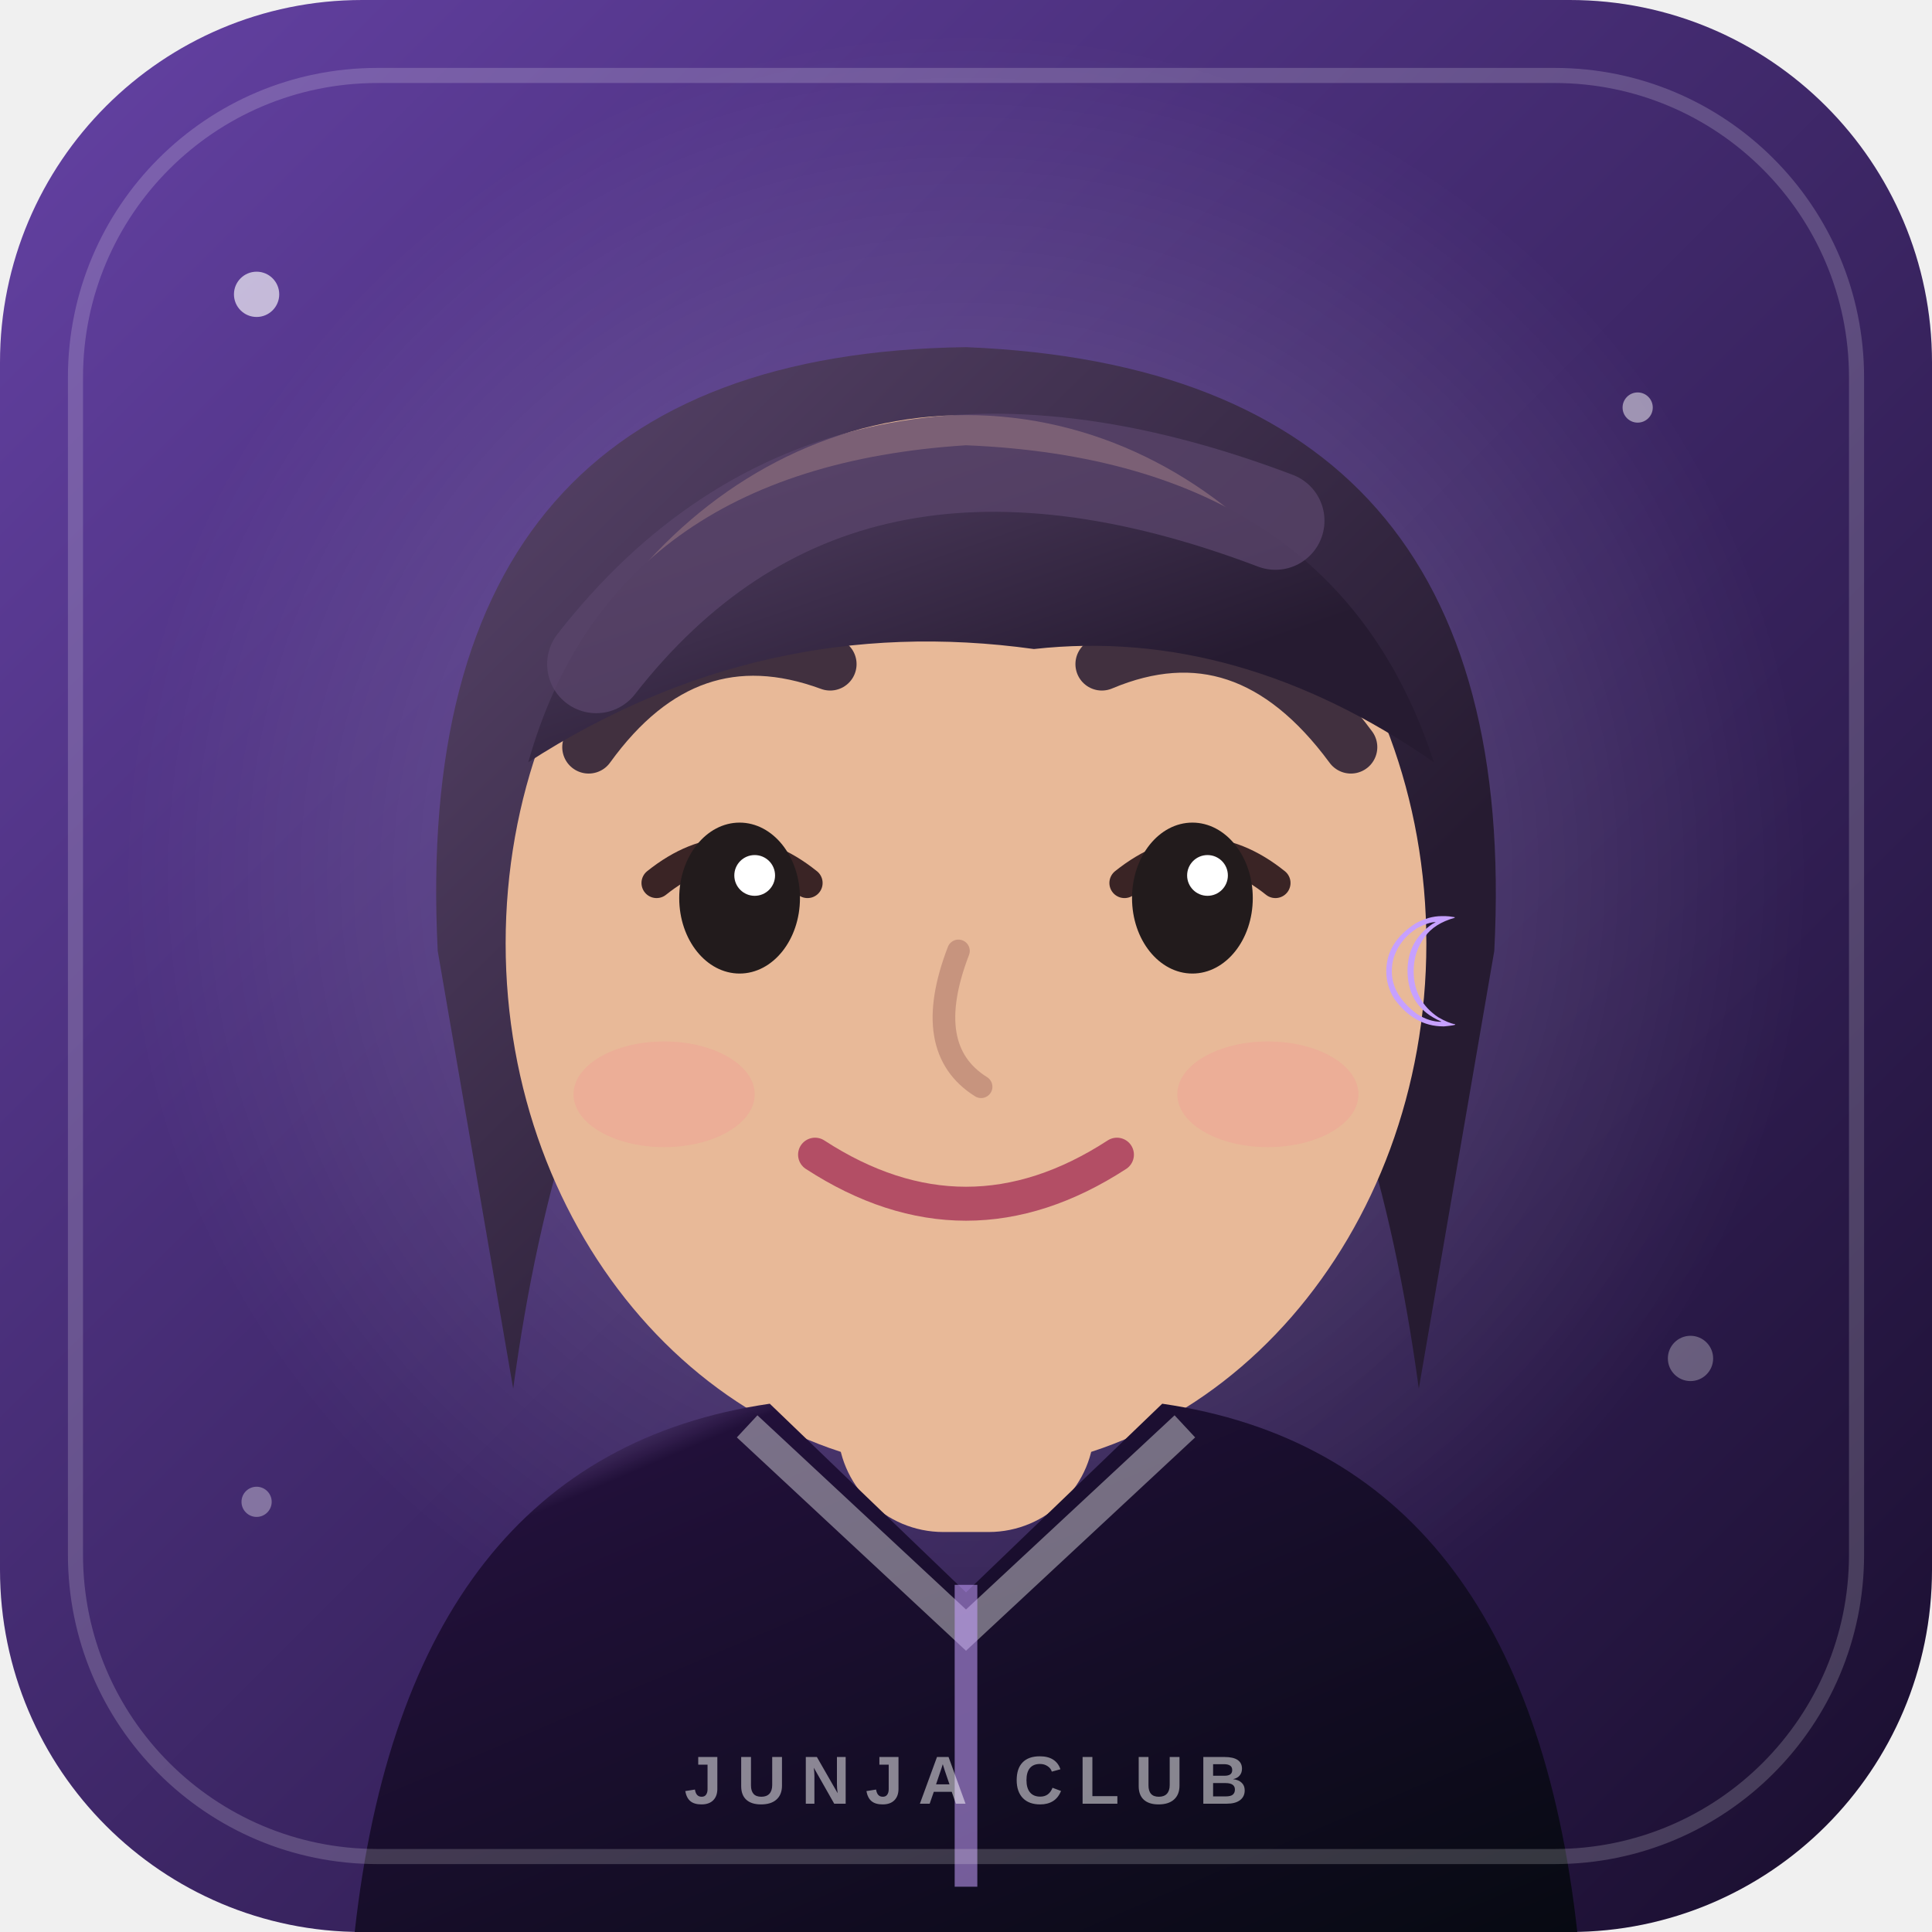
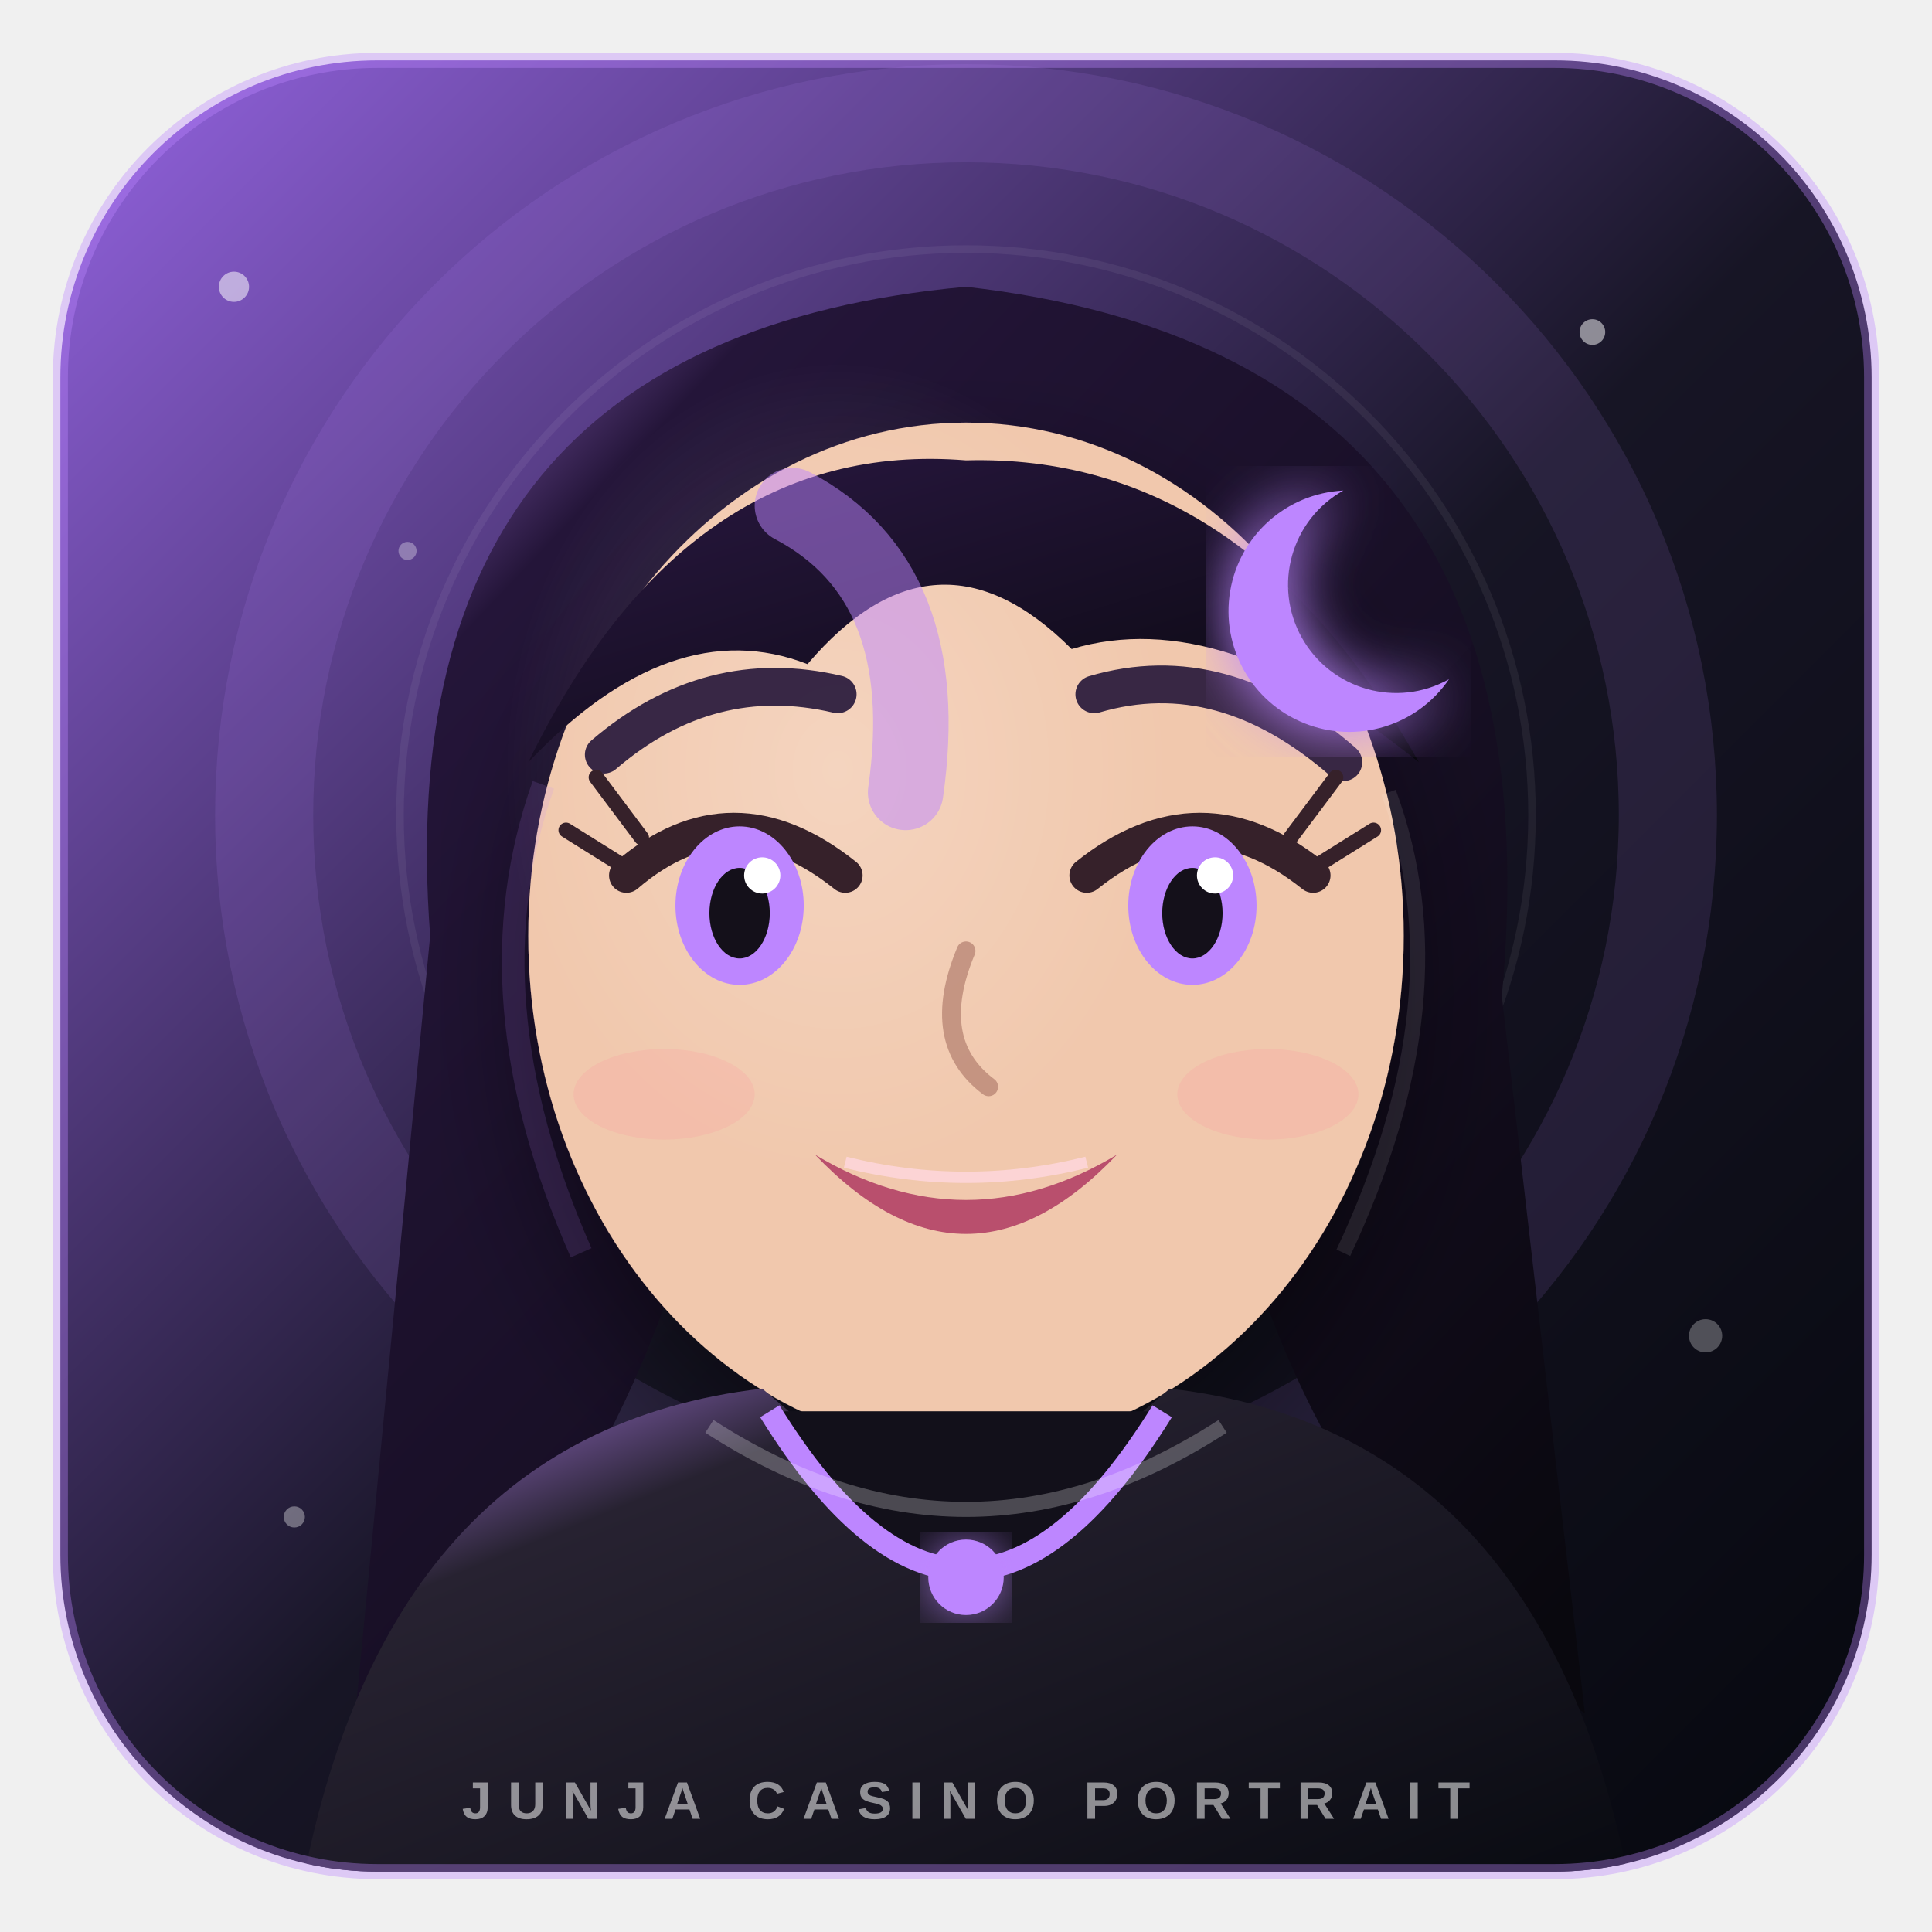
<svg xmlns="http://www.w3.org/2000/svg" viewBox="0 0 256 256">
  <defs>
    <linearGradient id="bg" x1="0" y1="0" x2="1" y2="1">
-       <stop stop-color="#6542a5" />
-       <stop offset="1" stop-color="#180d2c" />
+       <stop stop-color="#9d69ef" />
+       <stop offset=".52" stop-color="#171525" />
+       <stop offset="1" stop-color="#05070d" />
    </linearGradient>
-     <linearGradient id="hair" x1="0" y1="0" x2="1" y2="1">
-       <stop stop-color="#59456b" />
-       <stop offset=".72" stop-color="#261b31" />
+     <linearGradient id="hair" x1="0" y1="0" x2=".9" y2="1">
+       <stop stop-color="#bd86ff" />
+       <stop offset=".18" stop-color="#241539" />
+       <stop offset="1" stop-color="#09080e" />
    </linearGradient>
    <linearGradient id="cloth" x1="0" y1="0" x2="1" y2="1">
-       <stop stop-color="#c6a0ff" stop-opacity=".9" />
-       <stop offset=".18" stop-color="#211039" />
-       <stop offset="1" stop-color="#070a12" />
+       <stop stop-color="#bd86ff" />
+       <stop offset=".23" stop-color="#272231" />
+       <stop offset="1" stop-color="#07090f" />
    </linearGradient>
-     <radialGradient id="glow">
-       <stop stop-color="#fff" stop-opacity=".25" />
+     <radialGradient id="skin">
+       <stop stop-color="#fff" stop-opacity=".22" />
      <stop offset="1" stop-color="#fff" stop-opacity="0" />
    </radialGradient>
+     <filter id="glow">
+       <feGaussianBlur stdDeviation="4" result="b" />
+       <feMerge>
+         <feMergeNode in="b" />
+         <feMergeNode in="SourceGraphic" />
+       </feMerge>
+     </filter>
+     <filter id="soft">
+       <feDropShadow dx="0" dy="8" stdDeviation="8" flood-color="#000" flood-opacity=".45" />
+     </filter>
+     <clipPath id="clip">
+       <rect x="8" y="8" width="240" height="240" rx="42" />
+     </clipPath>
  </defs>
-   <rect width="256" height="256" rx="48" fill="url(#bg)" />
-   <circle cx="128" cy="116" r="112" fill="url(#glow)" />
-   <circle cx="34" cy="39" r="3" fill="#fff" opacity="0.65" />
-   <circle cx="217" cy="54" r="2" fill="#fff" opacity="0.5" />
-   <circle cx="34" cy="199" r="2" fill="#fff" opacity="0.35" />
-   <circle cx="224" cy="180" r="3" fill="#fff" opacity="0.3" />
-   <path d="M58 126 Q54 47 128 46 Q202 49 198 126 L188 184 Q177 103 128 92 Q79 103 68 184Z" fill="url(#hair)" />
-   <ellipse cx="128" cy="125" rx="61" ry="70" fill="#e8b998" />
-   <path d="M78 99 Q91 81 110 88 M146 88 Q165 80 179 99" fill="none" stroke="#261b31" stroke-width="7" stroke-linecap="round" opacity=".86" />
-   <path d="M87 117 q10 -8 20 0 M149 117 q10 -8 20 0" fill="none" stroke="#3a2425" stroke-width="4" stroke-linecap="round" />
-   <ellipse cx="98" cy="119" rx="8" ry="10" fill="#221b1c" />
-   <ellipse cx="158" cy="119" rx="8" ry="10" fill="#221b1c" />
-   <circle cx="100" cy="116" r="2.7" fill="#fff" />
-   <circle cx="160" cy="116" r="2.7" fill="#fff" />
-   <path d="M127 126 q-5 13 3 18" fill="none" stroke="#b98574" stroke-width="3" stroke-linecap="round" opacity=".7" />
-   <ellipse cx="88" cy="145" rx="12" ry="7" fill="#ff7890" opacity=".18" />
-   <ellipse cx="168" cy="145" rx="12" ry="7" fill="#ff7890" opacity=".18" />
-   <path d="M108 153 Q128 166 148 153" fill="none" stroke="#b34e65" stroke-width="4.5" stroke-linecap="round" />
-   <path d="M70 101 Q81 62 128 59 Q177 61 190 101 Q164 83 137 86 Q101 81 70 101Z" fill="url(#hair)" />
-   <path d="M79 88 Q111 47 169 69" fill="none" stroke="#59456b" stroke-width="13" stroke-linecap="round" opacity=".76" />
-   <g fill="#e8b998">
-     <rect x="111" y="169" width="34" height="34" rx="14" />
+   <g clip-path="url(#clip)">
+     <rect width="256" height="256" rx="48" fill="url(#bg)" />
+     <circle cx="31" cy="38" r="2" fill="#fff" opacity="0.52" />
+     <circle cx="211" cy="44" r="1.7" fill="#fff" opacity="0.5" />
+     <circle cx="226" cy="177" r="2.2" fill="#fff" opacity="0.28" />
+     <circle cx="39" cy="201" r="1.4" fill="#fff" opacity="0.35" />
+     <circle cx="194" cy="203" r="1.3" fill="#fff" opacity="0.4" />
+     <circle cx="54" cy="73" r="1.2" fill="#fff" opacity="0.32" />
+     <circle cx="128" cy="108" r="93" fill="none" stroke="#bd86ff" stroke-opacity=".12" stroke-width="13" />
+     <circle cx="128" cy="108" r="75" fill="none" stroke="#fff" stroke-opacity=".06" stroke-width="1" />
+     <path d="M57 124 Q51 45 128 38 Q207 47 199 132 L210 227 Q177 207 164 161 L92 161 Q78 209 47 228Z" fill="url(#hair)" />
+     <ellipse cx="128" cy="124" rx="58" ry="68" fill="#f1c8ad" filter="url(#soft)" />
+     <ellipse cx="111" cy="102" rx="44" ry="54" fill="url(#skin)" />
+     <path d="M70 101 Q91 58 128 61 Q165 60 188 101 Q162 80 142 86 Q124 68 107 88 Q89 81 70 101Z" fill="url(#hair)" />
+     <path d="M105 67 Q124 77 120 105" fill="none" stroke="#bd86ff" stroke-width="10" stroke-linecap="round" opacity=".5" />
+     <path d="M80 100 Q94 88 111 92 M145 92 Q162 87 178 101" fill="none" stroke="#241539" stroke-width="5" stroke-linecap="round" opacity=".9" />
+     <path d="M83 116 Q97 104 112 116" fill="none" stroke="#36212a" stroke-width="4.6" stroke-linecap="round" />
+     <path d="M144 116 Q159 104 174 116" fill="none" stroke="#36212a" stroke-width="4.6" stroke-linecap="round" />
+     <path d="M83 115 l-8 -5 M85 111 l-6 -8 M174 115 l8 -5 M171 111 l6 -8" stroke="#36212a" stroke-width="2" stroke-linecap="round" />
+     <ellipse cx="98" cy="120" rx="8.5" ry="10.5" fill="#bd86ff" />
+     <ellipse cx="158" cy="120" rx="8.5" ry="10.5" fill="#bd86ff" />
+     <ellipse cx="98" cy="121" rx="4" ry="6" fill="#14101a" />
+     <ellipse cx="158" cy="121" rx="4" ry="6" fill="#14101a" />
+     <circle cx="101" cy="116" r="2.4" fill="#fff" />
+     <circle cx="161" cy="116" r="2.4" fill="#fff" />
+     <path d="M128 126 q-5 12 3 18" fill="none" stroke="#b27e6d" stroke-width="2.5" stroke-linecap="round" opacity=".7" />
+     <ellipse cx="88" cy="145" rx="12" ry="6" fill="#ff7490" opacity=".13" />
+     <ellipse cx="168" cy="145" rx="12" ry="6" fill="#ff7490" opacity=".13" />
+     <path d="M108 153 Q128 165 148 153 Q128 174 108 153Z" fill="#b94f6d" />
+     <path d="M112 154 Q128 158 144 154" fill="none" stroke="#ffd7df" stroke-width="1.5" opacity=".8" />
+     <rect x="112" y="172" width="32" height="31" rx="13" fill="#f1c8ad" />
+     <path d="M39 256 Q49 190 101 184 L128 207 L155 184 Q207 190 217 256Z" fill="url(#cloth)" />
+     <path d="M102 187 Q128 229 154 187" fill="#12101a" stroke="#bd86ff" stroke-width="3" />
+     <path d="M94 189 Q128 211 162 189" fill="none" stroke="#fff" stroke-opacity=".24" stroke-width="2" />
+     <circle cx="128" cy="209" r="5" fill="#bd86ff" filter="url(#glow)" />
+     <path d="M178 65 a16 16 0 1 0 14 25 a13 13 0 1 1 -14 -25" fill="#bd86ff" filter="url(#glow)" />
+     <path d="M72 104 Q62 132 77 166" fill="none" stroke="#bd86ff" stroke-opacity=".14" stroke-width="3" />
+     <path d="M184 105 Q194 132 178 166" fill="none" stroke="#fff" stroke-opacity=".09" stroke-width="2" />
  </g>
-   <g fill="url(#cloth)">
-     <path d="M47 256 Q54 193 102 186 L128 211 L154 186 Q202 193 209 256Z" />
-   </g>
-   <path d="M99 189 L128 216 L157 189" fill="none" stroke="#fff" stroke-opacity=".4" stroke-width="4" />
-   <path d="M128 210 L128 250" stroke="#c6a0ff" stroke-width="3" opacity=".55" />
-   <text x="191" y="136" font-size="20" text-anchor="middle" fill="#c6a0ff" font-family="Arial">☾</text>
-   <rect x="10" y="10" width="236" height="236" rx="40" fill="none" stroke="#fff" stroke-opacity=".18" stroke-width="2" />
-   <text x="128" y="239" text-anchor="middle" font-family="Arial, sans-serif" font-size="9" font-weight="800" fill="#fff" opacity=".5" letter-spacing="2">JUNJA CLUB</text>
+   <rect x="8" y="8" width="240" height="240" rx="42" fill="none" stroke="#bd86ff" stroke-opacity=".36" stroke-width="2" />
+   <text x="128" y="241" text-anchor="middle" font-family="Arial,sans-serif" font-size="7" font-weight="900" fill="#fff" opacity=".52" letter-spacing="2.2">JUNJA CASINO PORTRAIT</text>
</svg>
